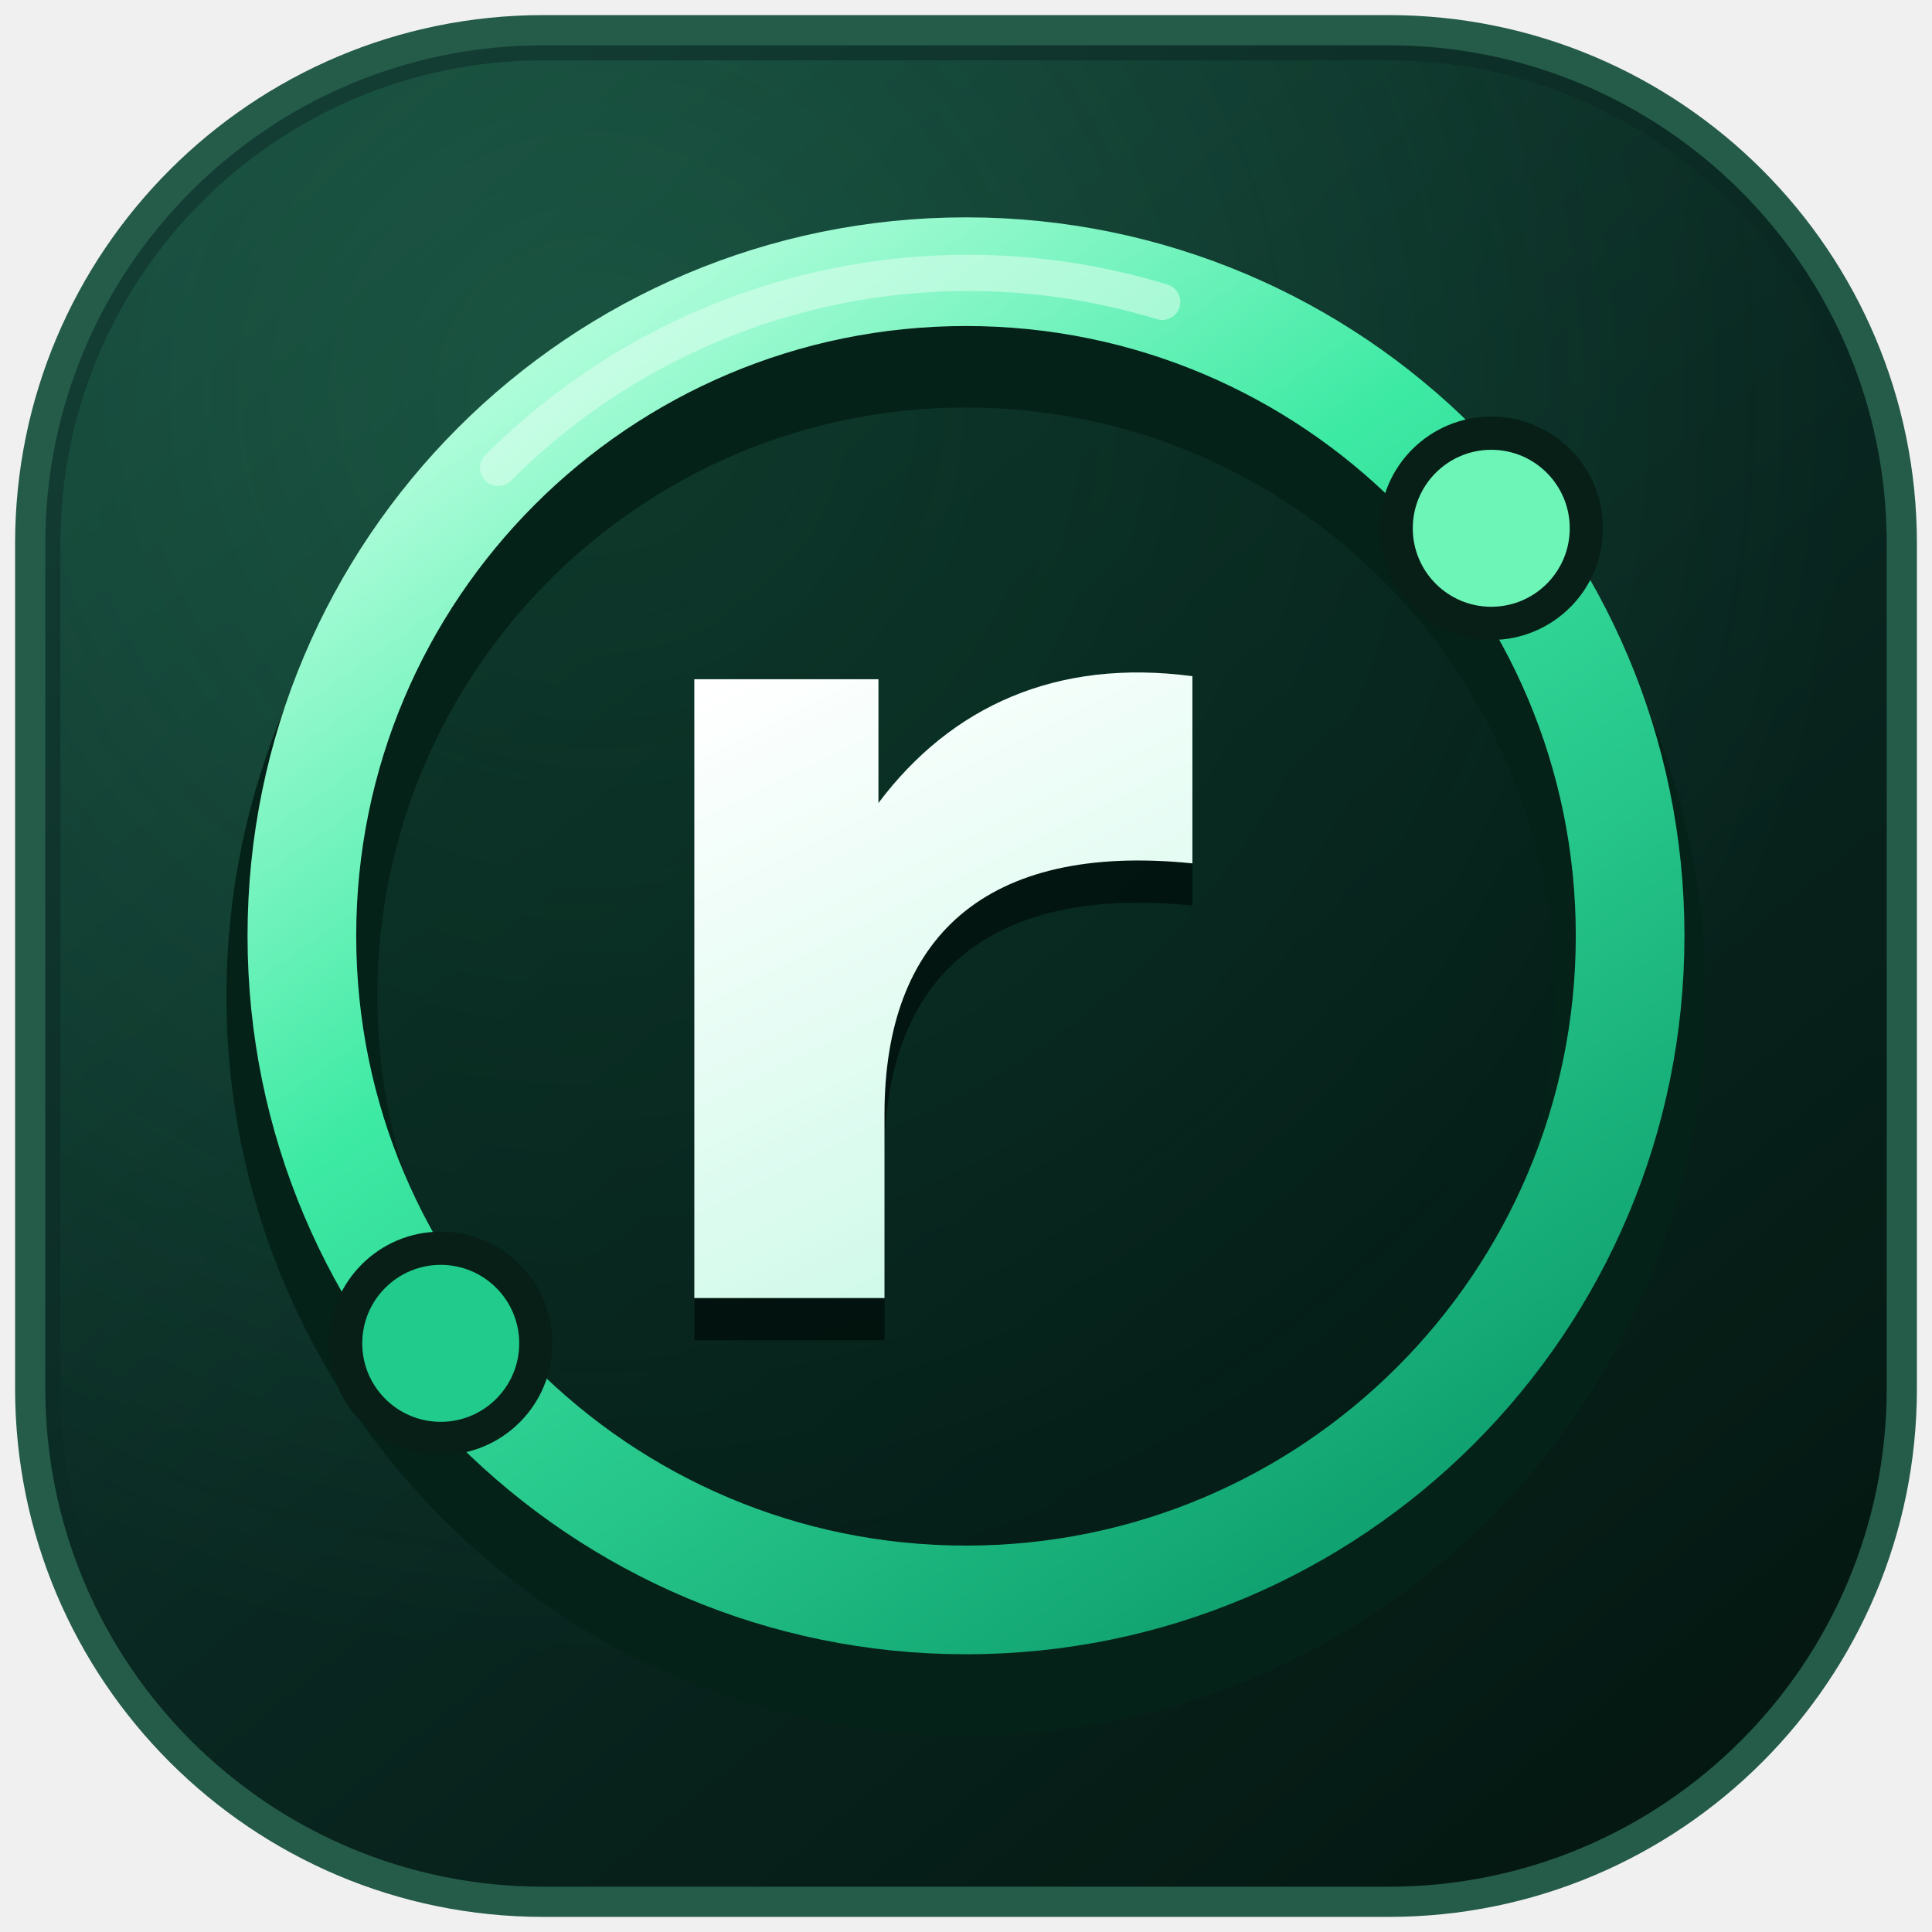
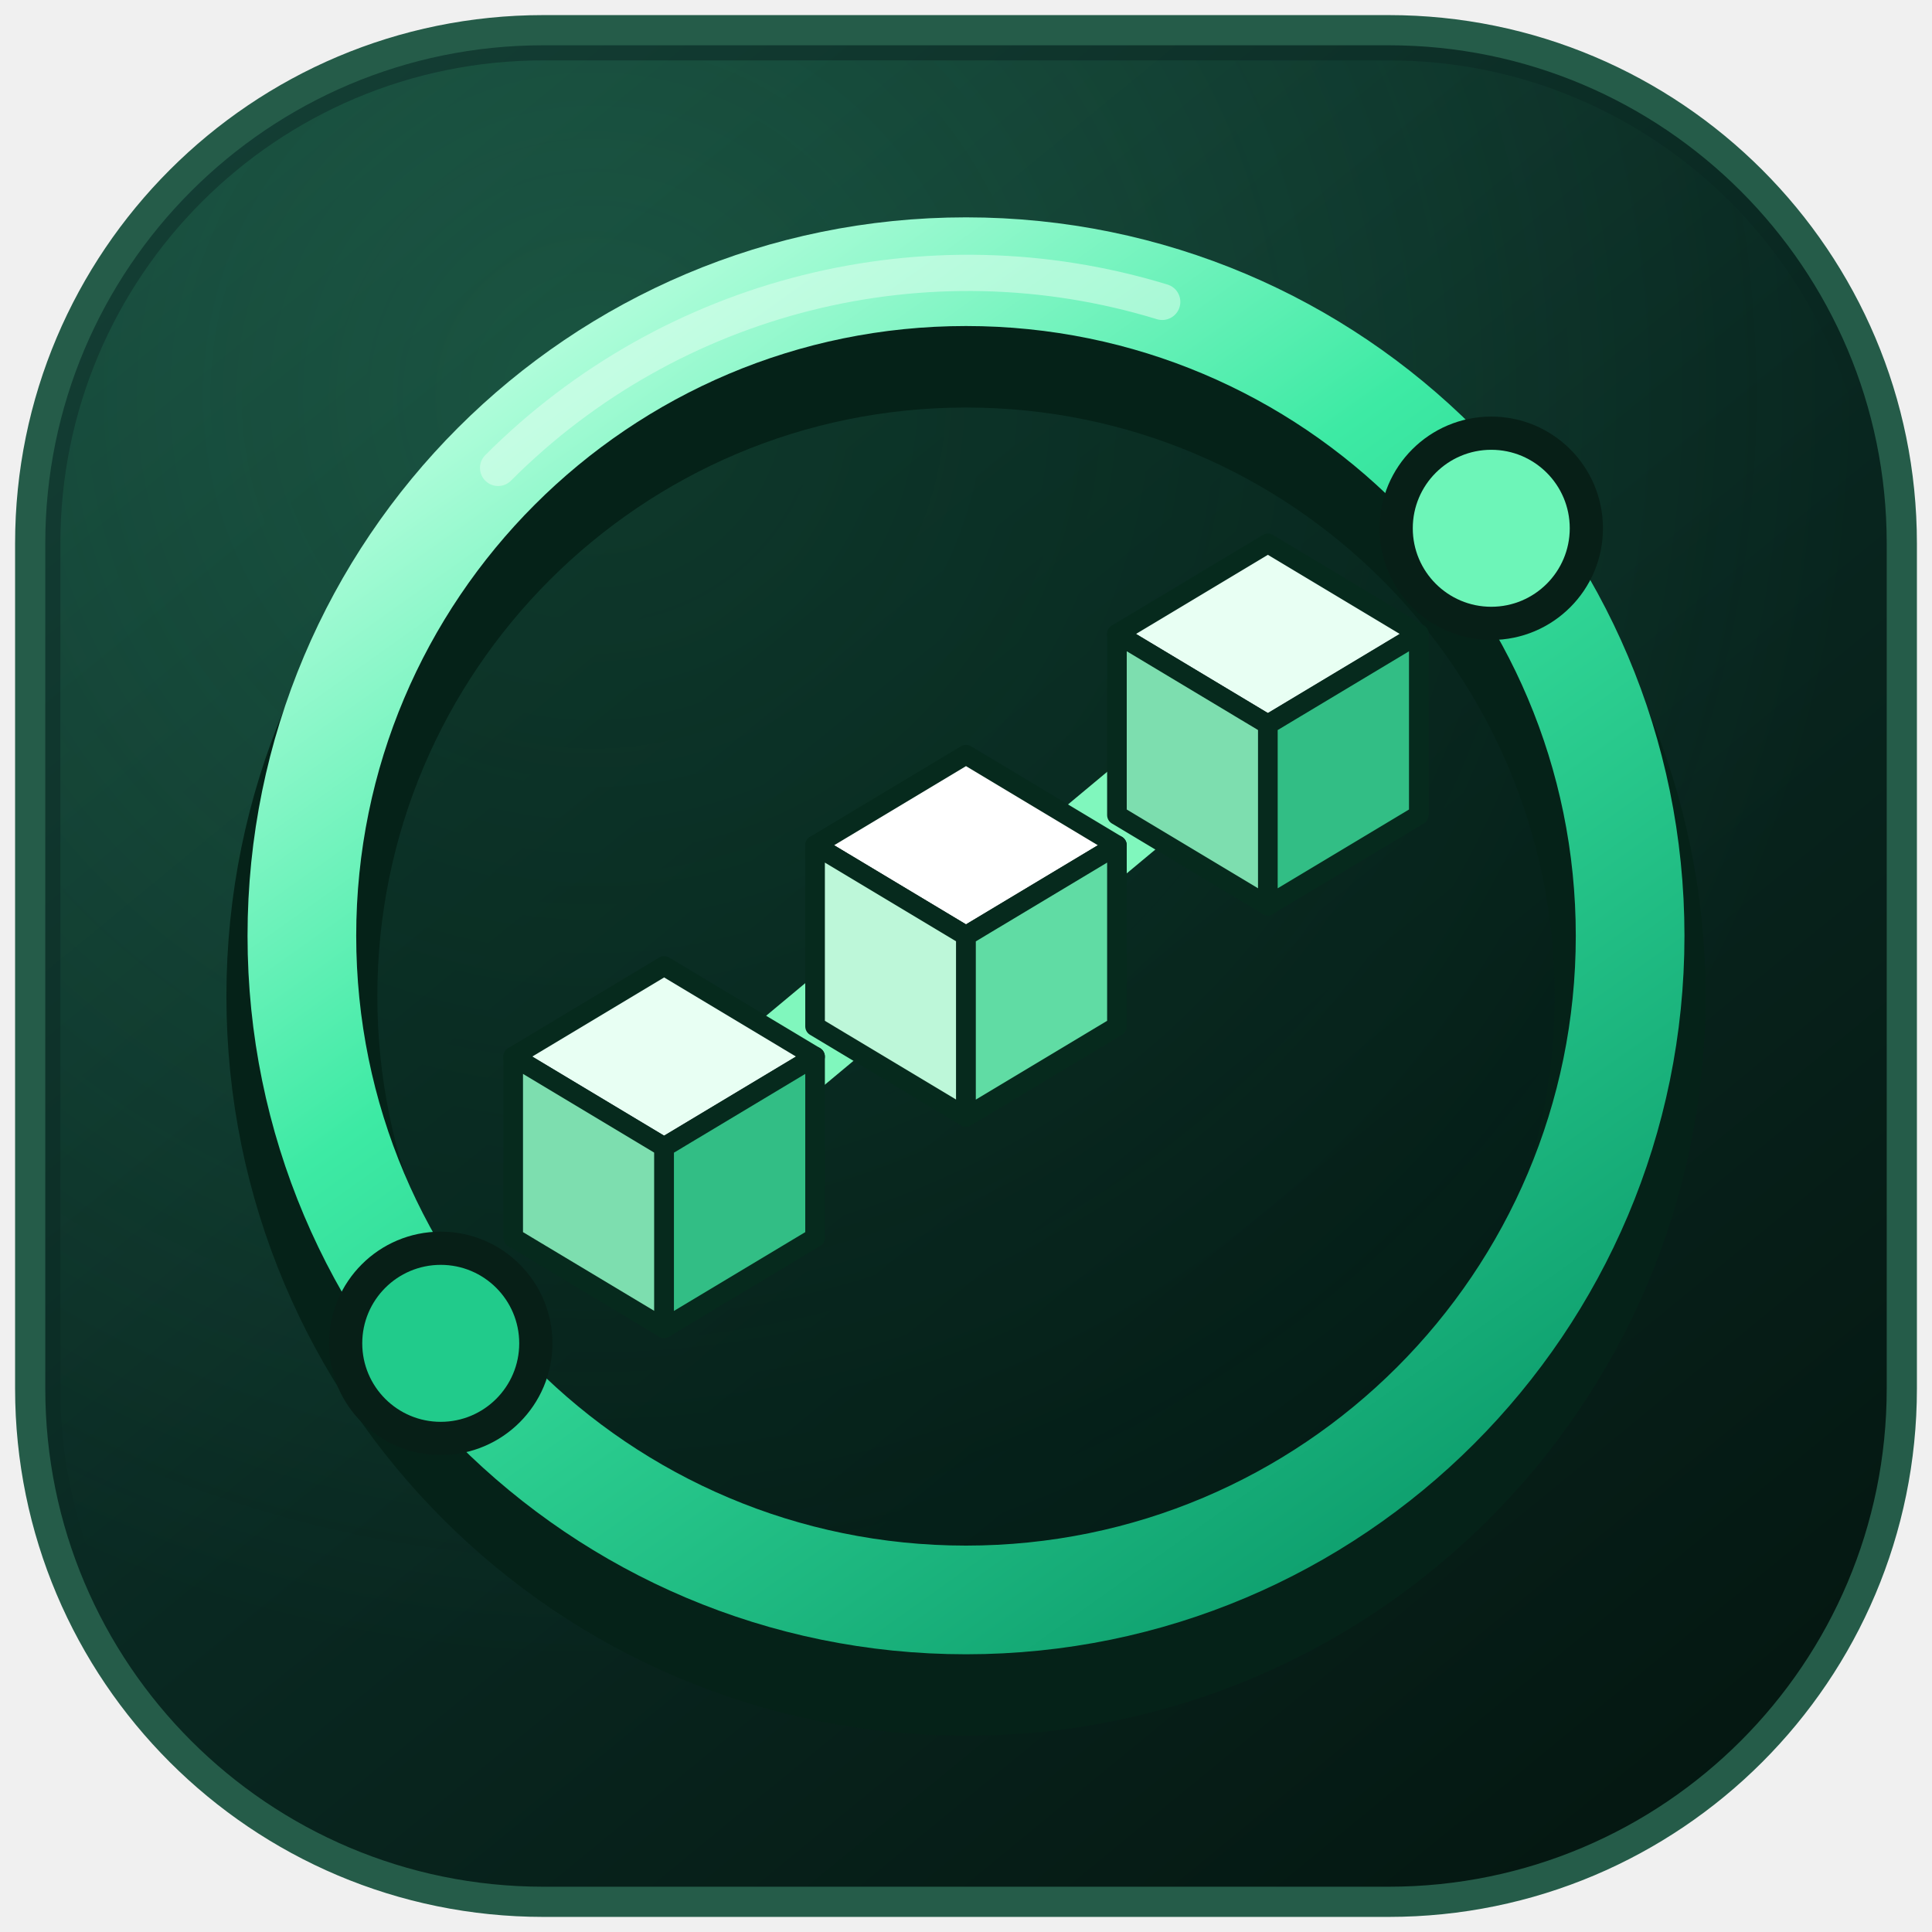
<svg xmlns="http://www.w3.org/2000/svg" width="32" height="32" viewBox="0 0 64 64" role="img" aria-labelledby="title">
  <defs>
    <linearGradient id="bg" x1="6" y1="3" x2="56" y2="64" gradientUnits="userSpaceOnUse">
      <stop stop-color="#143F35" />
      <stop offset=".5" stop-color="#092821" />
      <stop offset="1" stop-color="#041610" />
    </linearGradient>
    <linearGradient id="mint" x1="17" y1="10" x2="49" y2="55" gradientUnits="userSpaceOnUse">
      <stop stop-color="#BCFFE0" />
      <stop offset=".35" stop-color="#3DEAA4" />
      <stop offset="1" stop-color="#079466" />
-     </linearGradient>
-     <linearGradient id="letter" x1="25" y1="22" x2="36" y2="44" gradientUnits="userSpaceOnUse">
-       <stop stop-color="#FFFFFF" />
-       <stop offset="1" stop-color="#C8F9E6" />
    </linearGradient>
    <radialGradient id="light" cx="0" cy="0" r="1" gradientTransform="translate(20 13) rotate(52) scale(42)" gradientUnits="userSpaceOnUse">
      <stop stop-color="#4BEFA7" stop-opacity=".16" />
      <stop offset="1" stop-color="#4BEFA7" stop-opacity="0" />
    </radialGradient>
  </defs>
  <rect x="1" y="1" width="62" height="62" rx="17" fill="url(#bg)" stroke="#255C49" />
  <rect x="2" y="2" width="60" height="60" rx="16" fill="url(#light)" />
  <circle cx="32" cy="33" r="22" fill="#031C14" fill-opacity=".45" stroke="#052218" stroke-width="5" />
  <circle cx="32" cy="31" r="22" fill="none" stroke="url(#mint)" stroke-width="3.6" />
  <path d="M16.5 15.5A22 22 0 0 1 38.5 10" fill="none" stroke="#DDFFEF" stroke-opacity=".55" stroke-width="1.2" stroke-linecap="round" />
  <circle cx="49.4" cy="17.5" r="3.7" fill="#071F17" />
  <circle cx="49.4" cy="17.5" r="2.6" fill="#6DF5B8" />
  <circle cx="14.6" cy="44.5" r="3.7" fill="#071F17" />
  <circle cx="14.6" cy="44.5" r="2.6" fill="#21CB8B" />
-   <path d="M23 43V22.5h6.1v4.1c2.4-3.2 5.9-4.8 10.4-4.2v6.2c-6.9-.7-10.2 2.5-10.2 8.3V43H23Z" fill="#000C08" transform="translate(0 1.4)" opacity=".7" />
-   <path d="M23 43V22.5h6.1v4.1c2.4-3.2 5.9-4.8 10.4-4.2v6.2c-6.9-.7-10.2 2.5-10.2 8.3V43H23Z" fill="url(#letter)" />
+   <path d="M25.5 35.5 28.5 33M35.5 28.5 38.5 26" fill="none" stroke="#80F7BD" stroke-width="3" stroke-linecap="round" />
+   <g stroke="#062A1D" stroke-width=".65" stroke-linejoin="round">
+     <path d="m22 32 5 3-5 3-5-3Z" fill="#E8FFF3" />
+     <path d="m17 35 5 3v6l-5-3Z" fill="#7DDEAF" />
+     <path d="m22 38 5-3v6l-5 3Z" fill="#32BE85" />
+     <path d="m32 25 5 3-5 3-5-3Z" fill="#FFFFFF" />
+     <path d="m27 28 5 3v6l-5-3Z" fill="#BDF7D9" />
+     <path d="m32 31 5-3v6l-5 3Z" fill="#60DCA4" />
+     <path d="m42 18 5 3-5 3-5-3Z" fill="#E8FFF3" />
+     <path d="m37 21 5 3v6l-5-3Z" fill="#7DDEAF" />
+     <path d="m42 24 5-3v6l-5 3Z" fill="#32BE85" />
+   </g>
</svg>
